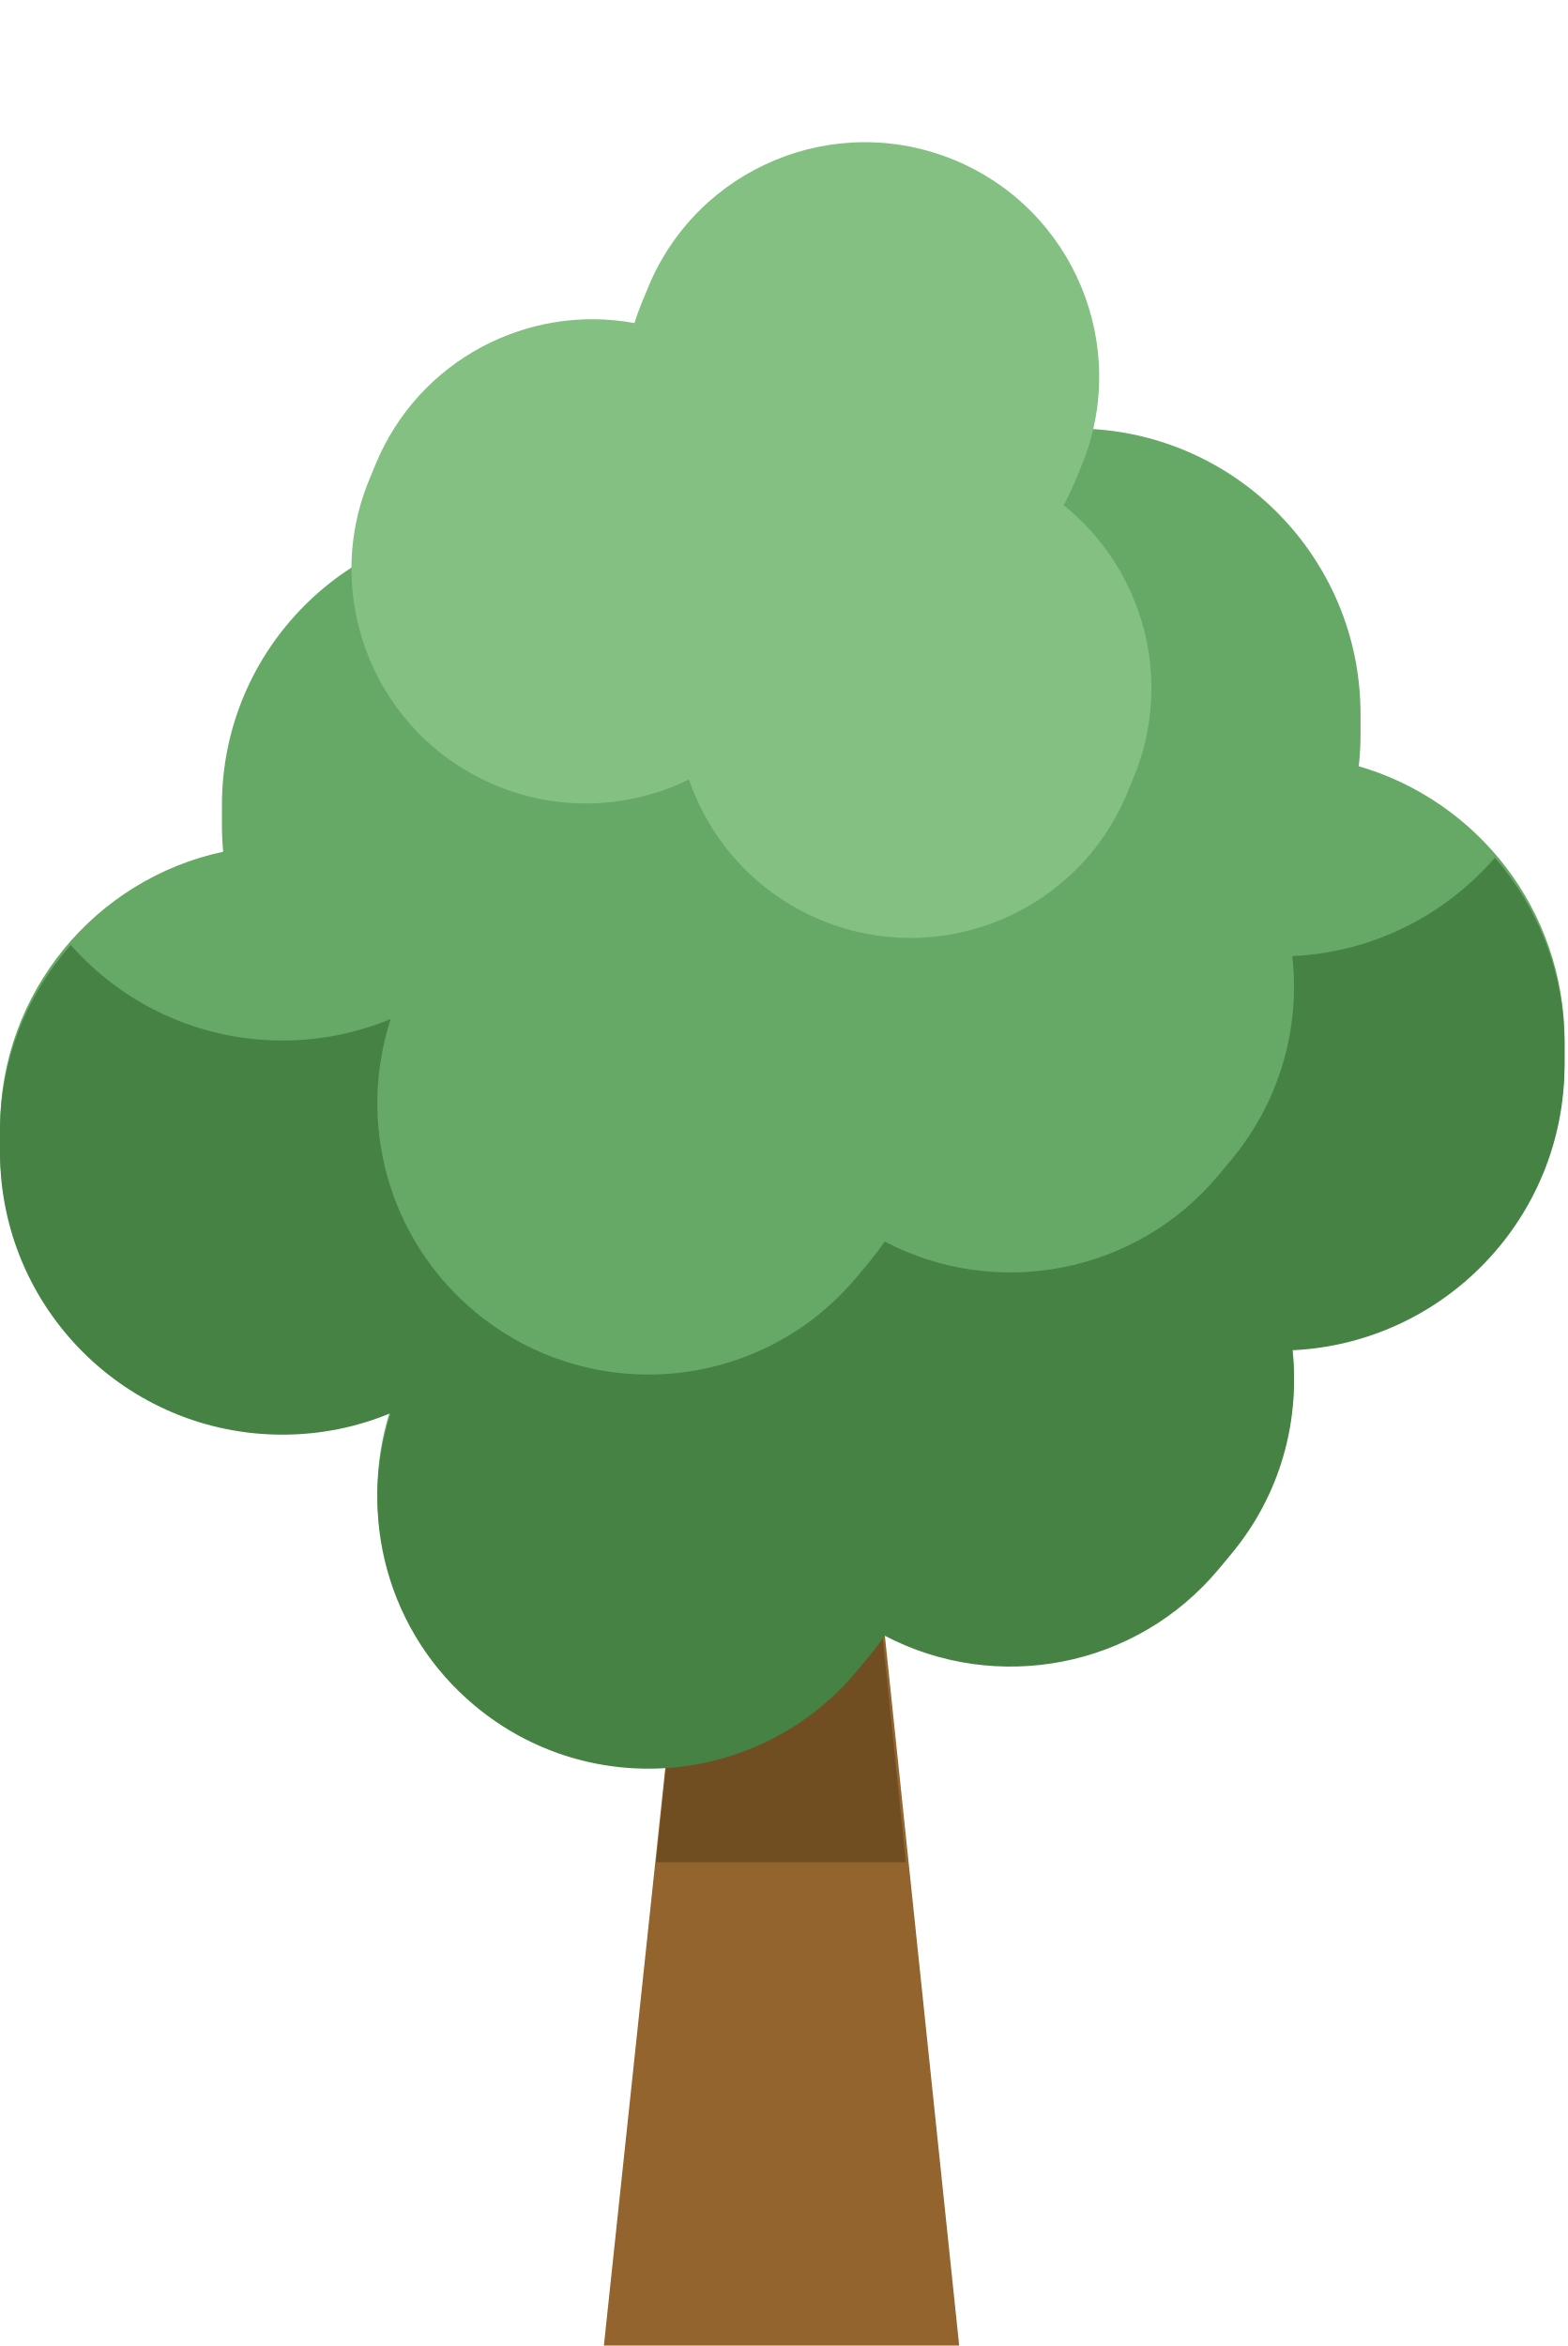
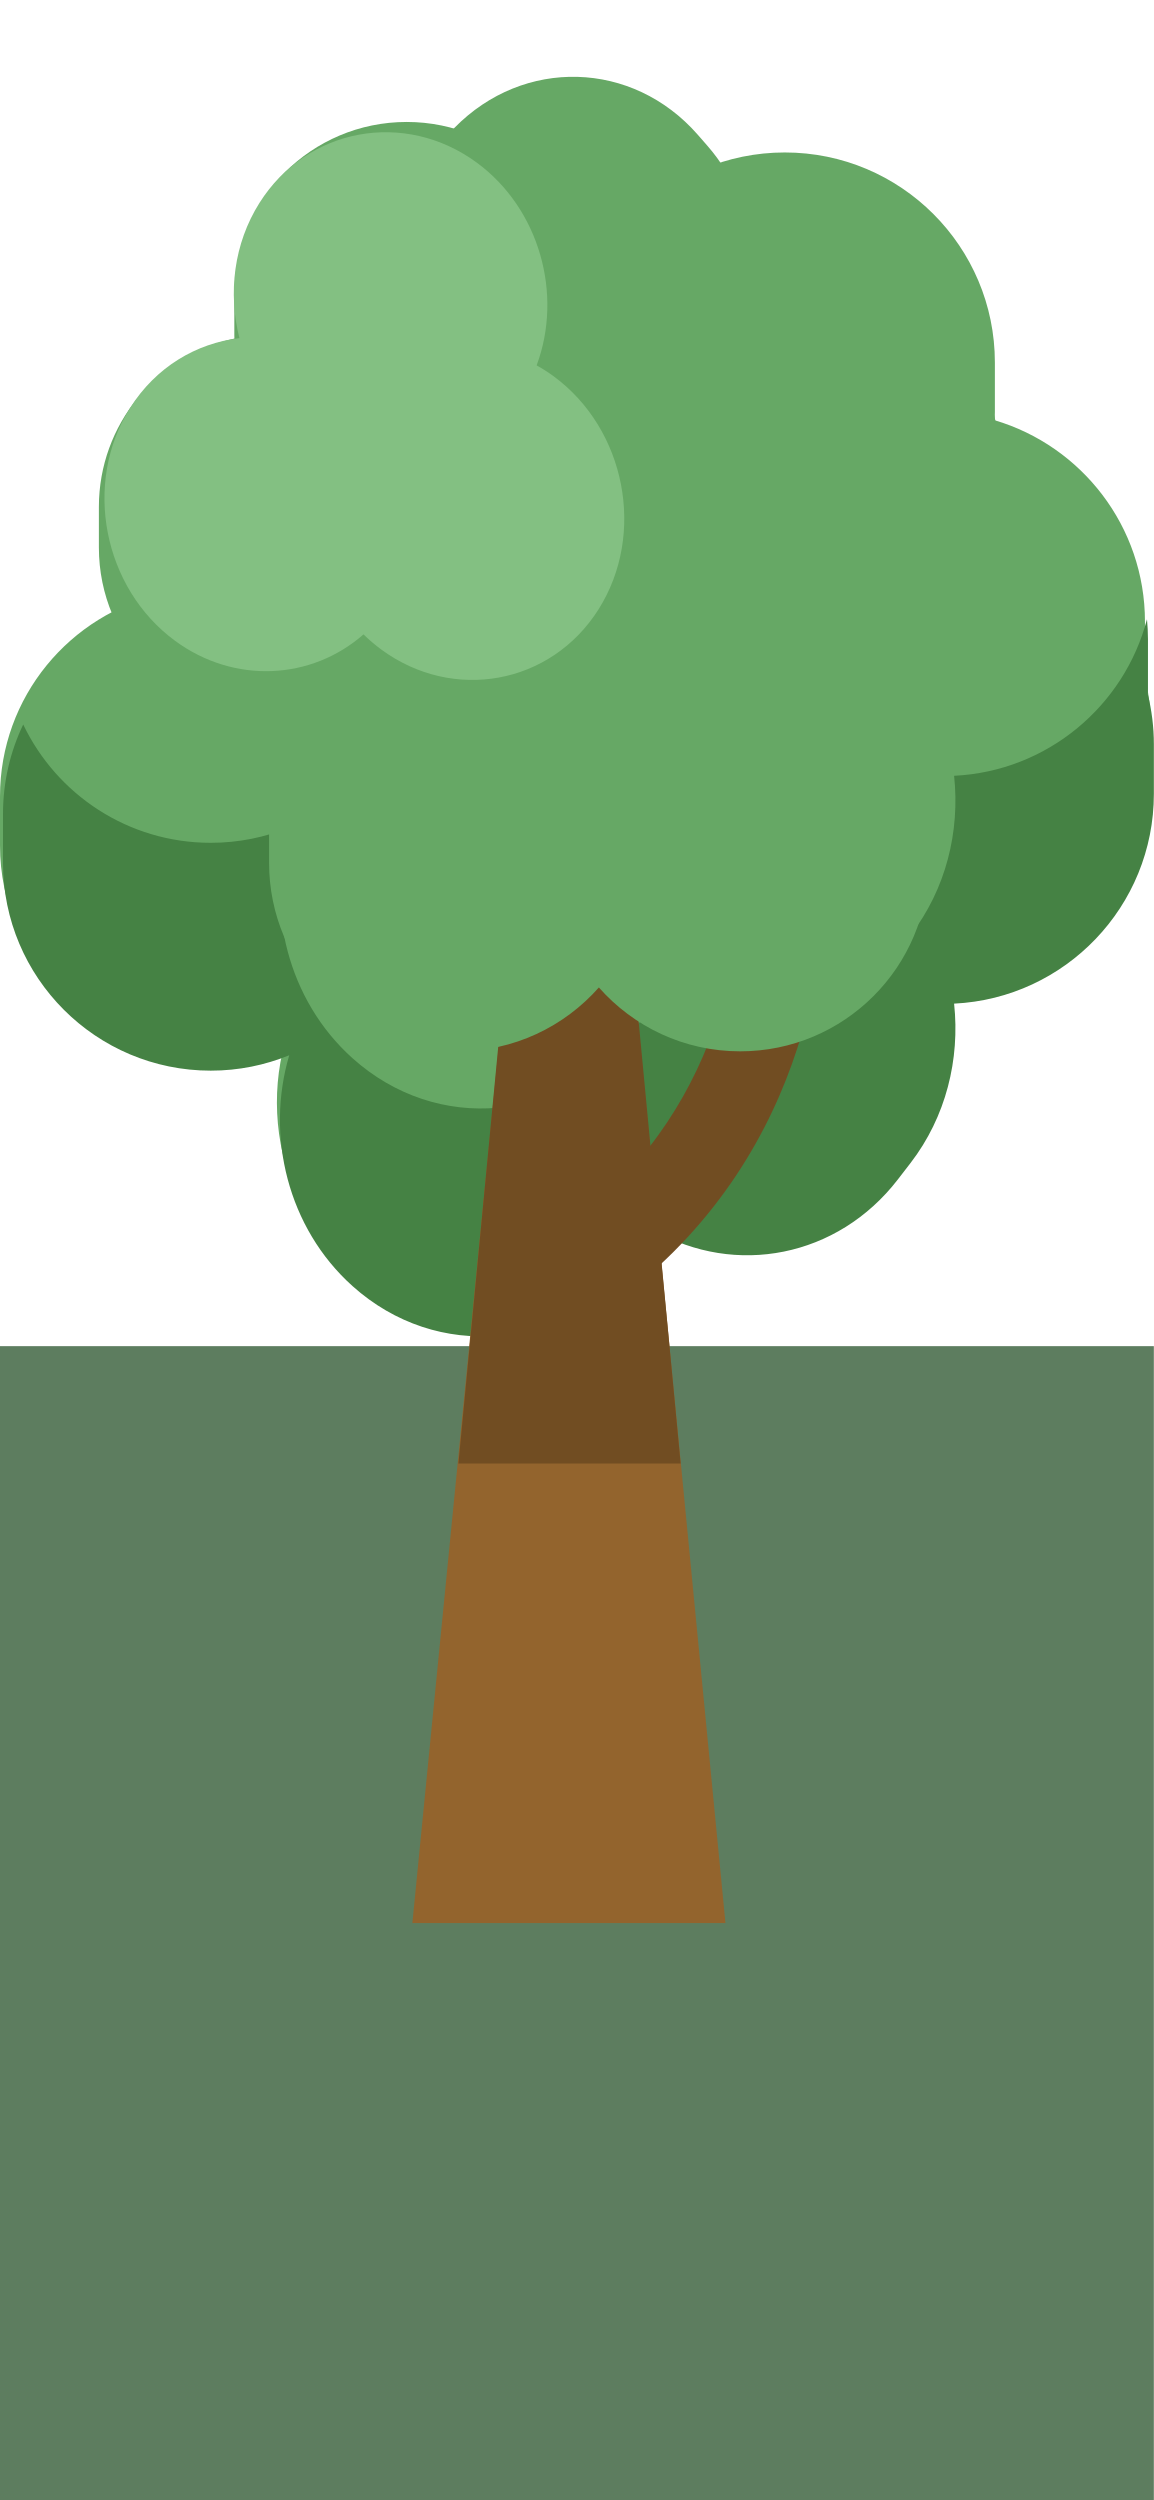
- <svg xmlns="http://www.w3.org/2000/svg" width="135" height="202" viewBox="0 0 135 202" fill="none">
-   <path d="M61.583 111.852H73.159L82.593 201.962H52L61.583 111.852Z" fill="#93642D" />
-   <path d="M61.5 111.852H73L78 160.352H56.5L61.5 111.852Z" fill="#714D22" />
-   <path d="M43.433 45.003C56.865 45.004 67.755 55.893 67.755 69.326V71.063C67.755 71.976 67.701 72.877 67.603 73.764C77.728 76.706 85.128 86.049 85.128 97.123V98.86C85.128 112.293 74.238 123.182 60.806 123.182C53.54 123.182 47.02 119.995 42.563 114.945C38.107 119.995 31.587 123.182 24.322 123.182C10.889 123.182 6.13761e-05 112.293 0 98.86V97.123C0 85.441 8.235 75.684 19.217 73.338C19.147 72.589 19.11 71.83 19.11 71.063V69.326C19.11 55.893 30 45.003 43.433 45.003Z" fill="#66A865" />
-   <path d="M40.914 146.547C30.998 138.303 29.643 123.581 37.887 113.665L38.953 112.382C39.514 111.708 40.106 111.075 40.722 110.48C35.054 102.095 35.326 90.656 42.122 82.482L43.188 81.2C51.433 71.284 66.155 69.929 76.071 78.173C81.434 82.632 84.292 88.986 84.482 95.449C90.872 94.456 97.64 96.106 103.003 100.565C112.919 108.81 114.275 123.531 106.03 133.447L104.964 134.73C97.794 143.353 85.727 145.501 76.181 140.493C75.772 141.089 75.333 141.671 74.862 142.238L73.796 143.52C65.552 153.436 50.83 154.792 40.914 146.547Z" fill="#66A865" />
-   <path d="M92.56 36.896C106.142 36.896 117.152 47.907 117.152 61.489V63.245C117.152 64.168 117.099 65.08 117 65.977C127.236 68.951 134.718 78.398 134.718 89.594V91.351C134.718 104.933 123.708 115.943 110.126 115.943C102.78 115.943 96.187 112.721 91.681 107.615C87.174 112.721 80.583 115.943 73.237 115.943C59.655 115.943 48.645 104.933 48.645 91.351V89.594C48.645 77.783 56.971 67.918 68.074 65.545C68.004 64.788 67.967 64.02 67.967 63.245V61.489C67.967 47.907 78.978 36.896 92.56 36.896Z" fill="#66A865" />
-   <path d="M82.186 13.783C92.482 18.046 97.373 29.848 93.111 40.145L92.559 41.477C92.27 42.176 91.943 42.85 91.587 43.499C98.414 48.966 101.122 58.477 97.608 66.965L97.056 68.297C92.794 78.594 80.991 83.486 70.694 79.223C65.125 76.917 61.139 72.406 59.325 67.12C54.306 69.577 48.297 69.951 42.728 67.645C32.431 63.383 27.54 51.58 31.802 41.283L32.353 39.951C36.06 30.997 45.469 26.131 54.631 27.817C54.816 27.221 55.028 26.628 55.272 26.04L55.823 24.709C60.086 14.412 71.889 9.52 82.186 13.783Z" fill="#83C082" />
-   <path d="M128.722 73.852C132.457 78.165 134.718 83.789 134.718 89.942V91.699C134.718 104.894 124.325 115.66 111.278 116.262C111.962 122.356 110.26 128.708 106.03 133.795L104.964 135.078C97.794 143.701 85.727 145.848 76.181 140.84C75.772 141.436 75.333 142.019 74.862 142.585L73.796 143.868C65.552 153.784 50.83 155.139 40.914 146.895C33.335 140.593 30.757 130.507 33.645 121.675C30.773 122.869 27.625 123.53 24.322 123.53C10.889 123.53 7.78701e-05 112.64 0 99.207V97.47C7.48671e-05 91.296 2.301 85.659 6.092 81.37C10.548 86.412 17.063 89.593 24.322 89.593C27.625 89.593 30.773 88.932 33.645 87.739C30.757 96.57 33.335 106.657 40.914 112.958C50.83 121.203 65.552 119.847 73.796 109.931L74.862 108.649C75.333 108.083 75.772 107.499 76.181 106.904C85.727 111.912 97.794 109.764 104.964 101.141L106.03 99.859C110.26 94.772 111.962 88.419 111.278 82.326C118.241 82.004 124.447 78.787 128.722 73.852Z" fill="#458244" />
+ <svg xmlns="http://www.w3.org/2000/svg" width="60" height="130" viewBox="0 0 60 130" fill="none">
+   <rect y="70" width="60" height="60" fill="#5D7D5F" />
+   <path d="M19.293 17.287C25.26 17.287 30.098 22.125 30.098 28.092V30.636C30.098 30.777 30.091 30.919 30.086 31.06C34.555 32.384 37.815 36.52 37.815 41.418V43.962C37.815 49.929 32.978 54.767 27.011 54.767C23.782 54.767 20.887 53.348 18.907 51.103C16.927 53.348 14.033 54.767 10.805 54.767C4.838 54.767 0 49.929 0 43.962V41.418C0 36.244 3.637 31.921 8.494 30.863C8.493 30.788 8.488 30.712 8.488 30.637V28.092C8.488 22.125 13.326 17.287 19.293 17.287Z" fill="#66A865" />
+   <path d="M18.174 65.968C13.769 62.015 13.126 55.011 16.738 50.322L17.395 49.47C17.612 49.187 17.842 48.921 18.08 48.668C15.559 44.664 15.646 39.234 18.62 35.373L19.277 34.521C22.888 29.833 29.387 29.237 33.792 33.189C36.175 35.327 37.455 38.359 37.558 41.434C40.377 40.982 43.373 41.785 45.755 43.923C50.16 47.876 50.803 54.881 47.191 59.569L46.535 60.421C43.396 64.496 38.077 65.478 33.847 63.072C33.69 63.314 33.524 63.552 33.346 63.783L32.689 64.635C29.078 69.324 22.579 69.92 18.174 65.968Z" fill="#66A865" />
+   <path d="M41.117 13.4C47.15 13.4 52.041 18.292 52.041 24.325V26.897C52.041 27.041 52.035 27.183 52.03 27.325C56.548 28.665 59.844 32.846 59.844 37.799V40.372C59.844 46.405 54.953 51.296 48.919 51.296C45.655 51.296 42.728 49.862 40.726 47.593C38.724 49.862 35.798 51.296 32.534 51.296C26.5 51.296 21.609 46.405 21.609 40.372V37.799C21.609 32.567 25.287 28.197 30.198 27.127C30.196 27.051 30.192 26.974 30.192 26.897V24.325C30.192 18.292 35.083 13.4 41.117 13.4Z" fill="#66A865" />
+   <path d="M40.81 7.928C46.844 7.928 51.734 12.819 51.734 18.853V21.425C51.734 21.568 51.729 21.711 51.724 21.853C56.242 23.192 59.538 27.374 59.538 32.327V34.9C59.538 40.933 54.647 45.823 48.614 45.824C45.35 45.824 42.422 44.391 40.42 42.121C38.418 44.391 35.491 45.823 32.227 45.824C26.194 45.824 21.303 40.933 21.303 34.9V32.327C21.303 27.095 24.981 22.724 29.892 21.655C29.89 21.578 29.886 21.502 29.886 21.425V18.853C29.886 12.819 34.777 7.928 40.81 7.928Z" fill="#66A865" />
+   <path d="M21.149 6.342C26.099 6.343 30.112 10.356 30.112 15.306V17.418C30.112 17.535 30.107 17.652 30.102 17.768C33.809 18.867 36.514 22.298 36.514 26.362V28.473C36.514 33.423 32.502 37.436 27.551 37.436C24.873 37.436 22.47 36.261 20.828 34.398C19.185 36.26 16.784 37.436 14.106 37.436C9.156 37.436 5.142 33.424 5.142 28.473V26.362C5.142 22.07 8.16 18.483 12.189 17.605C12.188 17.543 12.185 17.48 12.185 17.418V15.306C12.185 10.356 16.198 6.342 21.149 6.342Z" fill="#66A865" />
+   <path d="M38.303 34.464C34.705 38.134 29.043 37.974 25.657 34.107L25.165 33.545C24.942 33.291 24.737 33.026 24.546 32.755C21.093 34.671 16.759 34.004 13.969 30.818L13.476 30.255C10.091 26.389 10.263 20.279 13.861 16.61C15.808 14.625 18.358 13.763 20.825 14C20.745 11.328 21.687 8.629 23.634 6.644C27.232 2.975 32.893 3.135 36.279 7.001L36.771 7.564C39.715 10.926 39.968 15.982 37.619 19.657C37.817 19.846 38.01 20.046 38.195 20.257L38.687 20.82C42.073 24.686 41.901 30.795 38.303 34.464Z" fill="#66A865" />
+   <path d="M29.508 21.993C34.279 21.993 38.147 25.86 38.148 30.631V32.666C38.148 32.78 38.142 32.893 38.138 33.005C41.71 34.065 44.317 37.37 44.317 41.287V43.322C44.317 48.093 40.449 51.961 35.678 51.961C33.097 51.96 30.782 50.827 29.199 49.033C27.616 50.827 25.301 51.961 22.72 51.961C17.949 51.96 14.081 48.093 14.081 43.322V41.287C14.081 37.15 16.99 33.693 20.873 32.847C20.872 32.787 20.869 32.727 20.869 32.666V30.631C20.869 25.86 24.737 21.993 29.508 21.993Z" fill="#66A865" />
+   <path d="M59.643 32.201C59.675 32.541 59.694 32.885 59.694 33.233V35.807C59.694 35.906 59.689 36.005 59.686 36.103C59.89 36.937 60.001 37.809 60.001 38.706V41.279C60 47.132 55.396 51.908 49.613 52.189C49.924 55.078 49.193 58.08 47.347 60.477L46.691 61.328C43.552 65.402 38.234 66.385 34.003 63.98C33.846 64.221 33.679 64.46 33.502 64.691L32.845 65.543C29.233 70.231 22.734 70.827 18.33 66.875C14.966 63.857 13.799 59.06 15.041 54.873C13.783 55.388 12.405 55.674 10.96 55.674C4.994 55.674 0.156 50.836 0.156 44.869V42.324C0.156 40.659 0.533 39.082 1.207 37.674C2.945 41.312 6.659 43.826 10.96 43.826C12.405 43.826 13.783 43.541 15.041 43.026C13.799 47.212 14.966 52.01 18.33 55.027C22.735 58.98 29.233 58.383 32.845 53.694L33.502 52.843C33.679 52.612 33.846 52.373 34.003 52.131C38.234 54.537 43.552 53.555 46.691 49.48L47.347 48.629C49.193 46.233 49.924 43.231 49.613 40.341C54.45 40.106 58.46 36.726 59.643 32.201Z" fill="#458244" />
+   <path d="M26.543 48.245H32.703L37.724 100H21.443L26.543 48.245Z" fill="#93642D" />
+   <path d="M26.499 48.246H32.747L35.393 76.102H23.838L26.499 48.246Z" fill="#714D22" />
+   <path fill-rule="evenodd" clip-rule="evenodd" d="M32.529 67.296C42.164 59.809 43.335 48.561 42.661 43.651L38.308 44.347C38.807 47.984 37.925 57.251 29.958 63.442L32.529 67.296Z" fill="#714D22" />
+   <path d="M31.49 20.677C36.902 20.677 41.289 25.064 41.289 30.476V32.784C41.289 32.912 41.284 33.04 41.279 33.167C45.332 34.368 48.289 38.119 48.289 42.562V44.87C48.289 50.282 43.902 54.669 38.49 54.669C35.562 54.669 32.936 53.383 31.141 51.348C29.345 53.383 26.719 54.669 23.791 54.669C18.379 54.669 13.992 50.282 13.992 44.87V42.562C13.992 37.869 17.291 33.949 21.696 32.989C21.695 32.921 21.691 32.853 21.691 32.784V30.476C21.692 25.064 26.078 20.677 31.49 20.677Z" fill="#66A865" />
+   <path d="M31.126 31.683C28.65 35.606 23.564 36.523 19.826 33.775C19.497 33.533 19.19 33.269 18.903 32.988C16.206 35.357 12.194 35.593 9.102 33.321C5.364 30.573 4.292 25.129 6.768 21.206C8.107 19.084 10.211 17.843 12.451 17.584C11.854 15.24 12.153 12.673 13.492 10.551C15.968 6.627 21.054 5.71 24.793 8.457C28.052 10.853 29.285 15.299 27.905 19C28.207 19.168 28.504 19.356 28.792 19.568C32.53 22.316 33.602 27.759 31.126 31.683Z" fill="#83C082" />
</svg>
